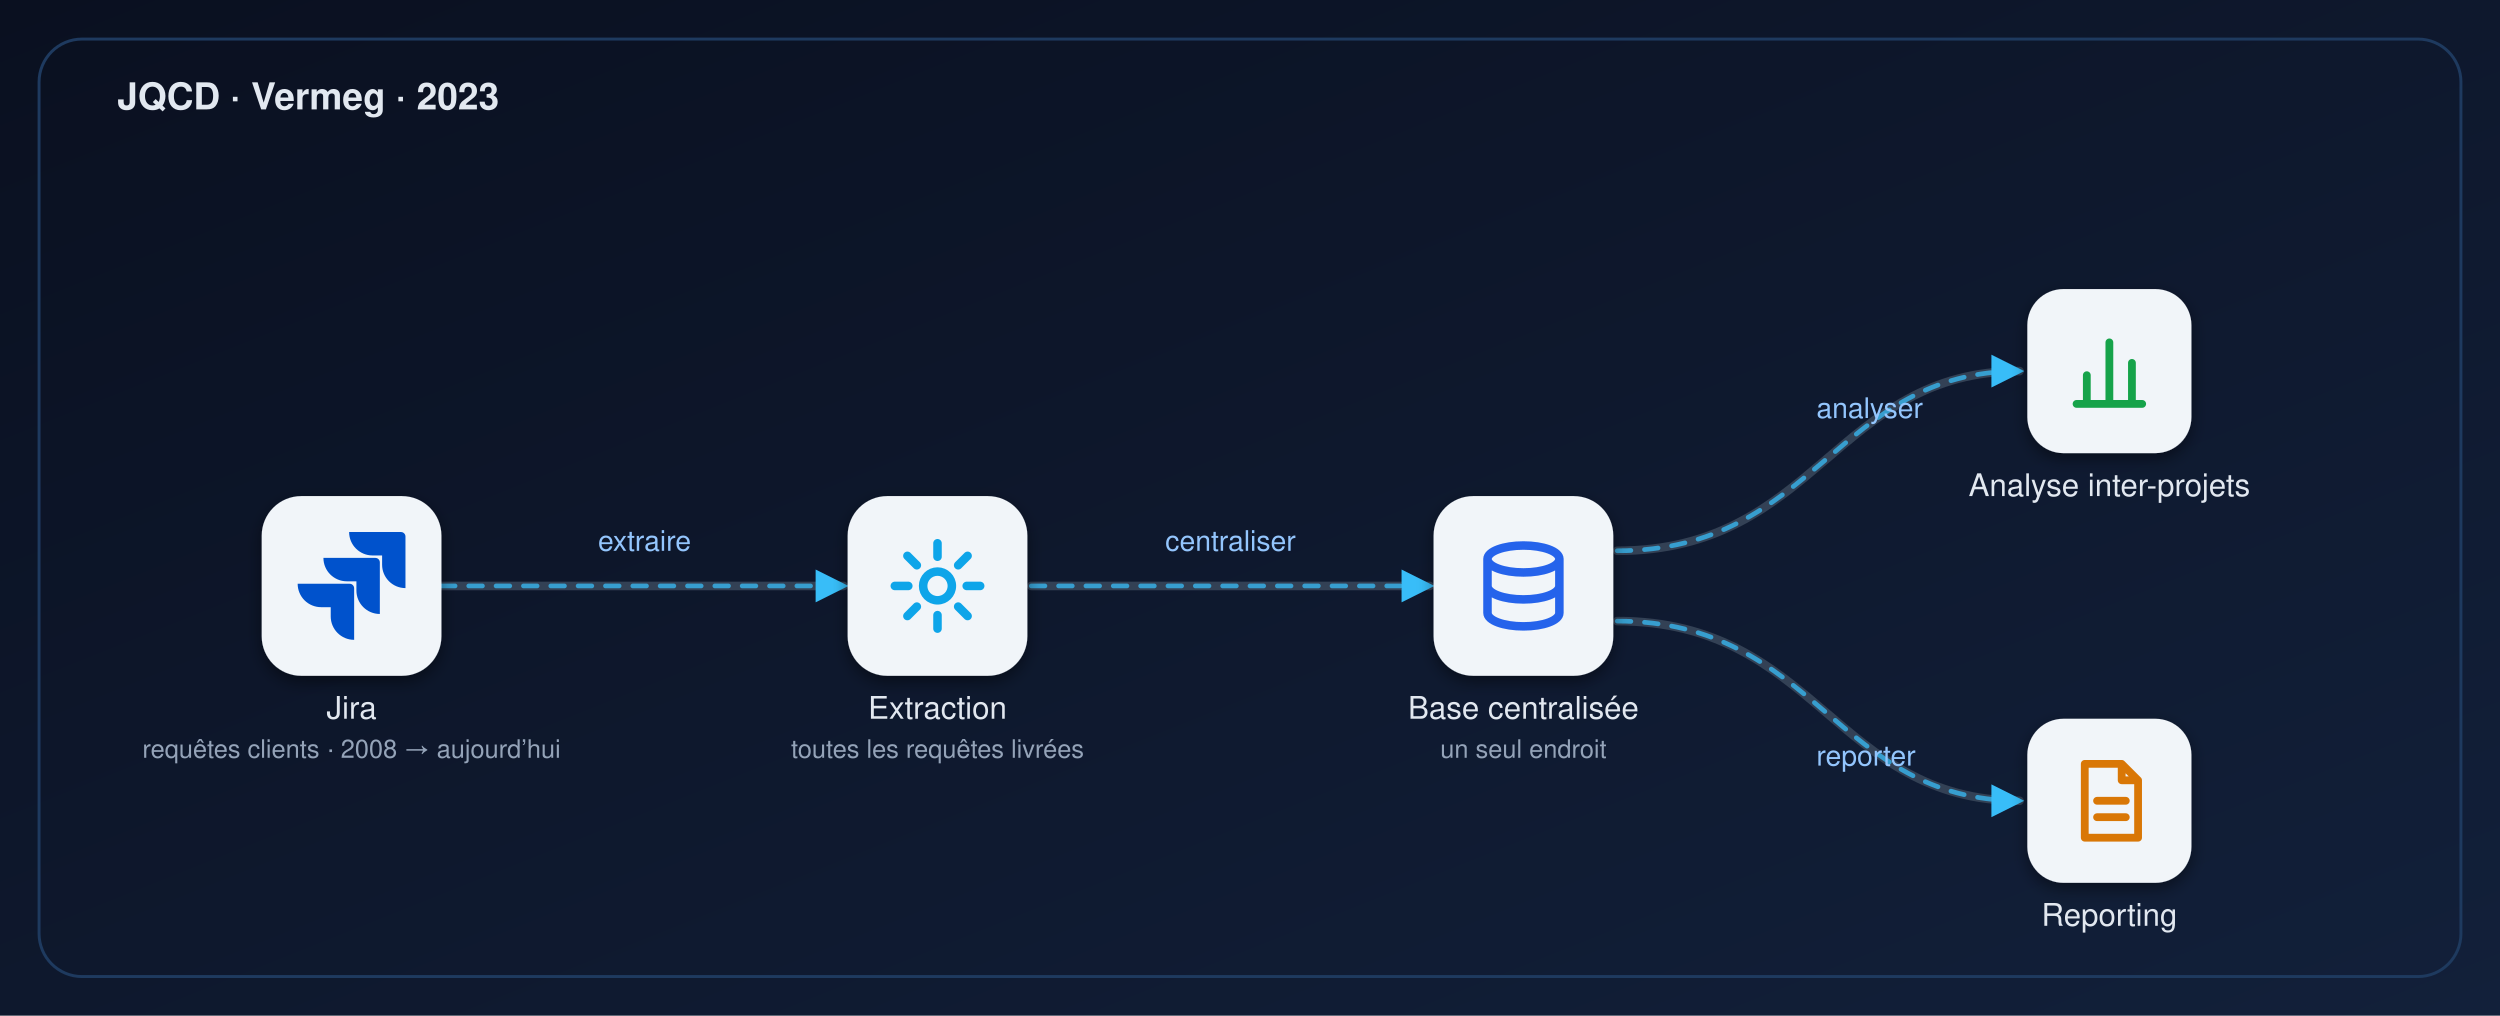
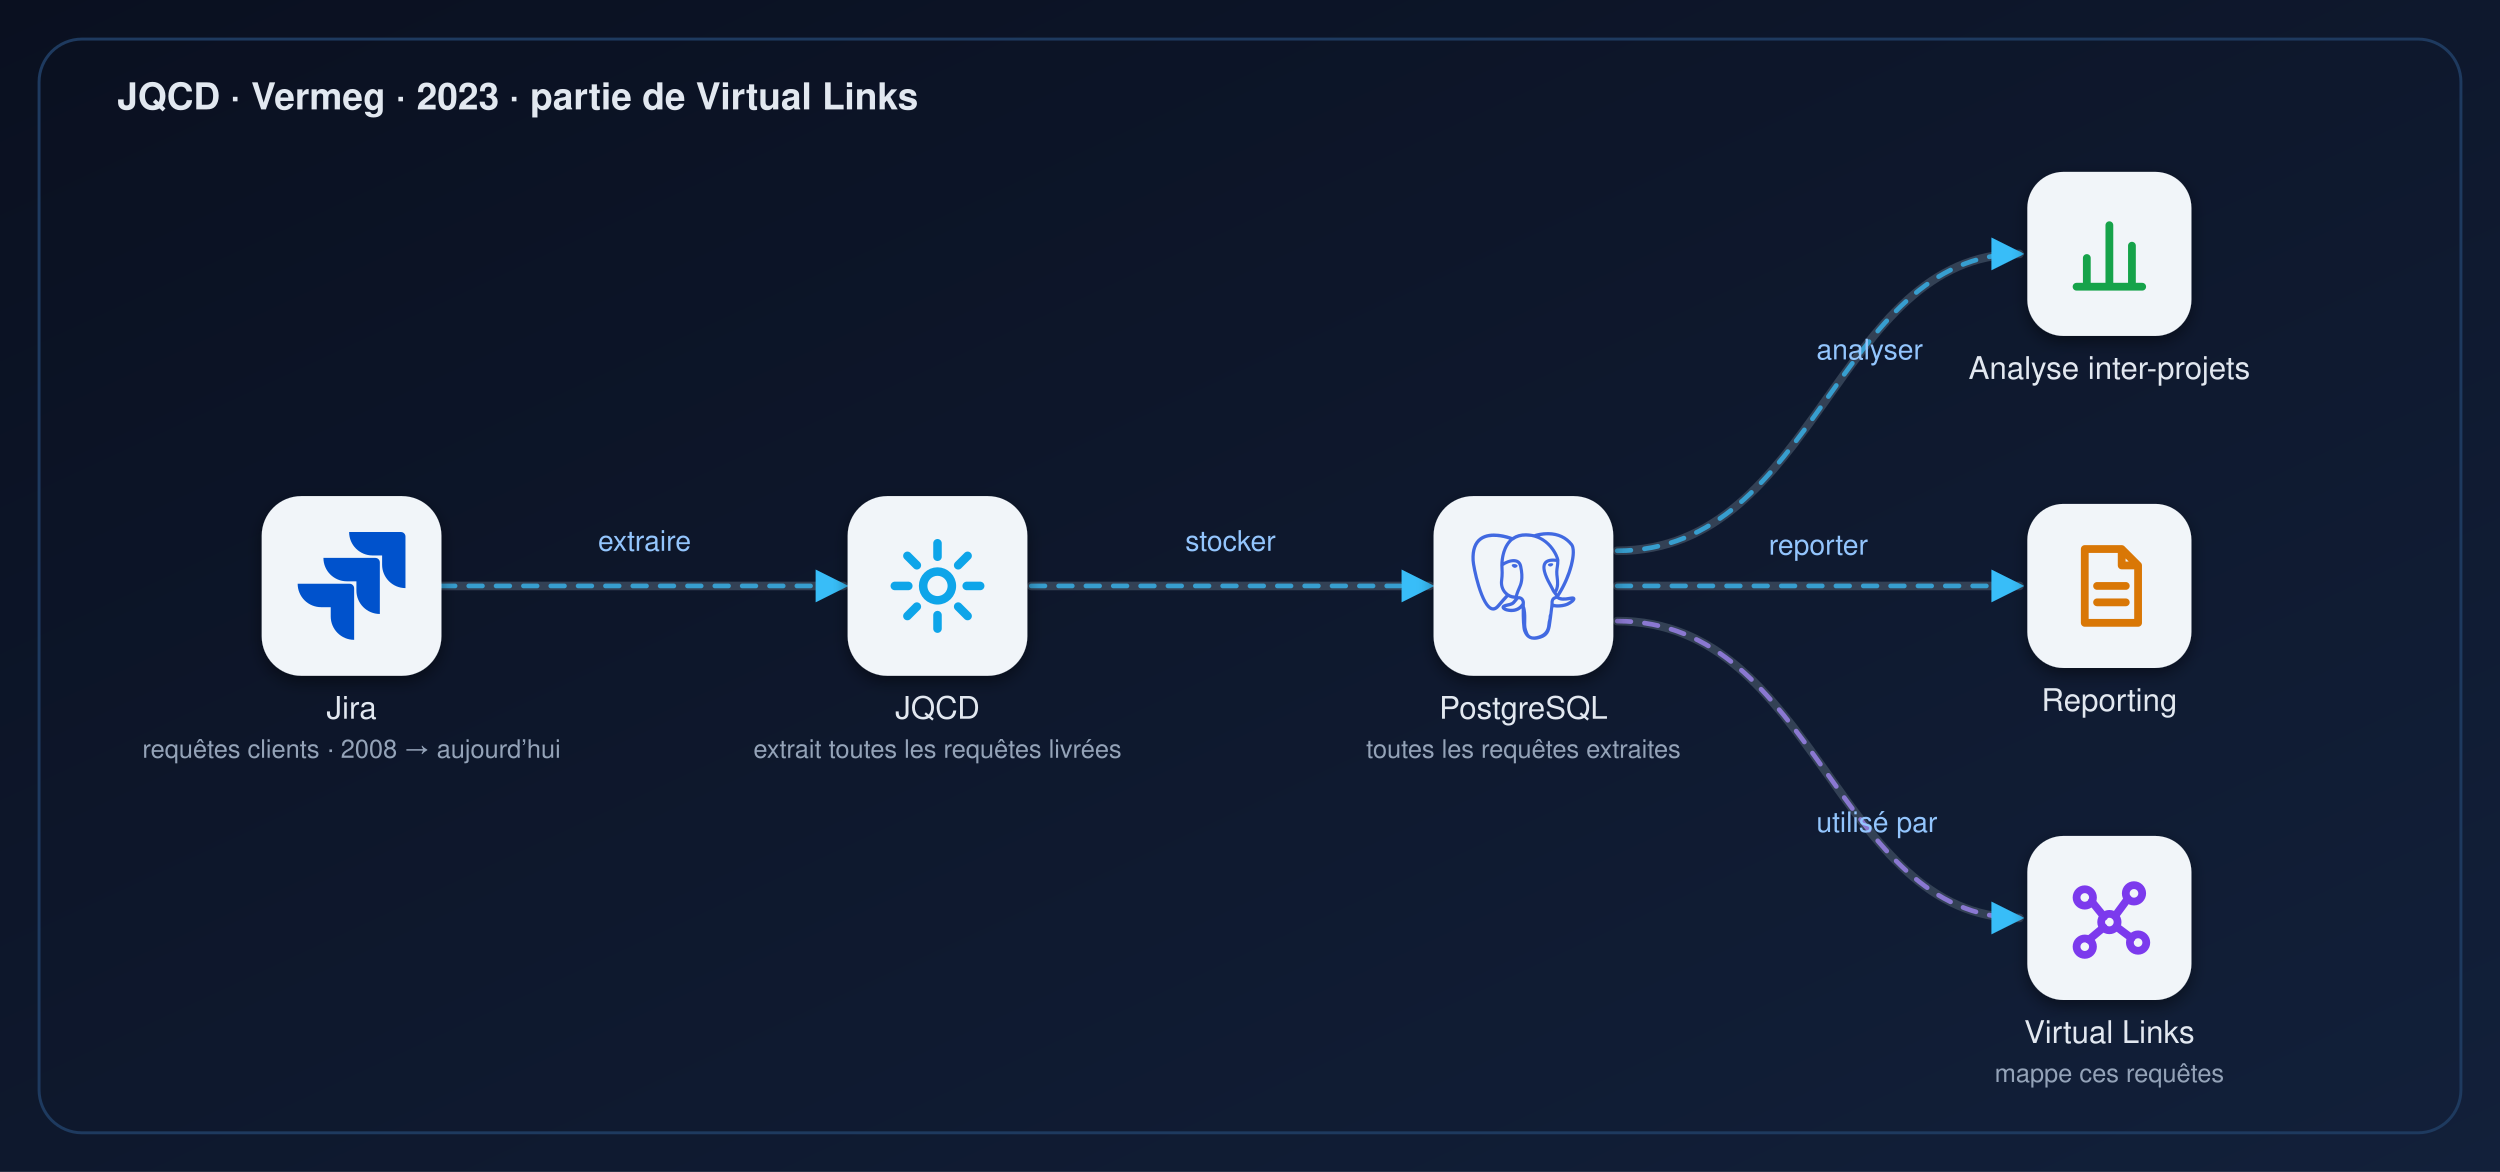
- <svg xmlns="http://www.w3.org/2000/svg" viewBox="0 0 1280 520" width="1280" height="520" xml:lang="fr" font-family="Helvetica, Arial, sans-serif">
+ <svg xmlns="http://www.w3.org/2000/svg" viewBox="0 0 1280 600" width="1280" height="600" xml:lang="fr" font-family="Helvetica, Arial, sans-serif">
  <defs>
    <linearGradient id="bg" x1="0" y1="0" x2="1" y2="1">
      <stop offset="0" stop-color="#0a1020" />
      <stop offset="1" stop-color="#12203a" />
    </linearGradient>
    <filter id="sh" x="-20%" y="-20%" width="140%" height="150%">
      <feDropShadow dx="0" dy="3" stdDeviation="4" flood-color="#000" flood-opacity=".45" />
    </filter>
    <marker id="ah" markerWidth="9" markerHeight="9" refX="7" refY="4.5" orient="auto">
      <path d="M1,1 L8,4.5 L1,8 z" fill="#38bdf8" />
    </marker>
    <path id="p1" d="M226,300 L432,300" />
    <path id="p2" d="M528,300 L732,300" />
-     <path id="p3" d="M828,282 C930,282 940,190 1034,190" />
-     <path id="p4" d="M828,318 C930,318 940,410 1034,410" />
+     <path id="p3" d="M828,282 C930,282 940,130 1034,130" />
+     <path id="p4" d="M828,300 L1034,300" />
+     <path id="p5" d="M828,318 C930,318 940,470 1034,470" />
  </defs>
-   <rect width="1280" height="520" fill="url(#bg)" />
-   <rect x="20" y="20" width="1240" height="480" rx="22" fill="none" stroke="#1e3a5f" stroke-width="1.5" />
-   <text x="60" y="56" font-size="19" fill="#e2e8f0" text-anchor="start" font-weight="700">JQCD · Vermeg · 2023</text>
+   <rect width="1280" height="600" fill="url(#bg)" />
+   <rect x="20" y="20" width="1240" height="560" rx="22" fill="none" stroke="#1e3a5f" stroke-width="1.5" />
+   <text x="60" y="56" font-size="19" fill="#e2e8f0" text-anchor="start" font-weight="700">JQCD · Vermeg · 2023 · partie de Virtual Links</text>
  <rect x="429.0" y="249.0" width="102" height="102" rx="26" fill="none" stroke="#38bdf8" stroke-width="3" opacity="0">
    <animate attributeName="opacity" dur="12.0s" repeatCount="indefinite" values="0;0;1;0;0" keyTimes="0;0.196;0.2;0.27;1" />
  </rect>
  <rect x="729.0" y="249.0" width="102" height="102" rx="26" fill="none" stroke="#38bdf8" stroke-width="3" opacity="0">
    <animate attributeName="opacity" dur="12.0s" repeatCount="indefinite" values="0;0;1;0;0" keyTimes="0;0.396;0.4;0.47;1" />
  </rect>
-   <rect x="1033.0" y="143.0" width="94" height="94" rx="26" fill="none" stroke="#38bdf8" stroke-width="3" opacity="0">
+   <rect x="1033.0" y="83.0" width="94" height="94" rx="26" fill="none" stroke="#38bdf8" stroke-width="3" opacity="0">
    <animate attributeName="opacity" dur="12.0s" repeatCount="indefinite" values="0;0;1;0;0" keyTimes="0;0.596;0.6;0.67;1" />
  </rect>
-   <rect x="1033.0" y="363.0" width="94" height="94" rx="26" fill="none" stroke="#38bdf8" stroke-width="3" opacity="0">
+   <rect x="1033.0" y="253.0" width="94" height="94" rx="26" fill="none" stroke="#38bdf8" stroke-width="3" opacity="0">
+     <animate attributeName="opacity" dur="12.0s" repeatCount="indefinite" values="0;0;1;0;0" keyTimes="0;0.596;0.6;0.67;1" />
+   </rect>
+   <rect x="1033.0" y="423.0" width="94" height="94" rx="26" fill="none" stroke="#38bdf8" stroke-width="3" opacity="0">
    <animate attributeName="opacity" dur="12.0s" repeatCount="indefinite" values="0;0;1;0;0" keyTimes="0;0.596;0.6;0.67;1" />
  </rect>
  <g opacity="1">
    <use href="#p1" fill="none" stroke="#334155" stroke-width="4.4" stroke-linecap="round" />
    <use href="#p1" fill="none" stroke="#38bdf8" stroke-opacity=".75" stroke-width="2.4" stroke-linecap="round" stroke-dasharray="7 7" marker-end="url(#ah)">
      <animate attributeName="stroke-dashoffset" from="28" to="0" dur="1.4s" repeatCount="indefinite" />
    </use>
  </g>
  <circle r="5.5" fill="#fff" stroke="#38bdf8" stroke-width="2.5" opacity="0">
    <animateMotion dur="12.0s" repeatCount="indefinite" calcMode="linear" keyPoints="0;0;1;1" keyTimes="0;0.0;0.2;1">
      <mpath href="#p1" />
    </animateMotion>
    <animate attributeName="opacity" dur="12.0s" repeatCount="indefinite" values="0;0;1;1;0;0" keyTimes="0;0.0;0.012;0.188;0.2;1" />
  </circle>
  <text x="330" y="282" font-size="14.5" fill="#93c5fd" text-anchor="middle" font-weight="500">extraire</text>
  <g opacity="1">
    <use href="#p2" fill="none" stroke="#334155" stroke-width="4.4" stroke-linecap="round" />
    <use href="#p2" fill="none" stroke="#38bdf8" stroke-opacity=".75" stroke-width="2.4" stroke-linecap="round" stroke-dasharray="7 7" marker-end="url(#ah)">
      <animate attributeName="stroke-dashoffset" from="28" to="0" dur="1.4s" repeatCount="indefinite" />
    </use>
  </g>
  <circle r="5.5" fill="#fff" stroke="#38bdf8" stroke-width="2.5" opacity="0">
    <animateMotion dur="12.0s" repeatCount="indefinite" calcMode="linear" keyPoints="0;0;1;1" keyTimes="0;0.2;0.4;1">
      <mpath href="#p2" />
    </animateMotion>
    <animate attributeName="opacity" dur="12.0s" repeatCount="indefinite" values="0;0;1;1;0;0" keyTimes="0;0.2;0.212;0.388;0.4;1" />
  </circle>
-   <text x="630" y="282" font-size="14.5" fill="#93c5fd" text-anchor="middle" font-weight="500">centraliser</text>
+   <text x="630" y="282" font-size="14.5" fill="#93c5fd" text-anchor="middle" font-weight="500">stocker</text>
  <g opacity="1">
    <use href="#p3" fill="none" stroke="#334155" stroke-width="4.4" stroke-linecap="round" />
    <use href="#p3" fill="none" stroke="#38bdf8" stroke-opacity=".75" stroke-width="2.4" stroke-linecap="round" stroke-dasharray="7 7" marker-end="url(#ah)">
      <animate attributeName="stroke-dashoffset" from="28" to="0" dur="1.4s" repeatCount="indefinite" />
    </use>
  </g>
  <circle r="5.5" fill="#fff" stroke="#38bdf8" stroke-width="2.5" opacity="0">
    <animateMotion dur="12.0s" repeatCount="indefinite" calcMode="linear" keyPoints="0;0;1;1" keyTimes="0;0.4;0.6;1">
      <mpath href="#p3" />
    </animateMotion>
    <animate attributeName="opacity" dur="12.0s" repeatCount="indefinite" values="0;0;1;1;0;0" keyTimes="0;0.4;0.412;0.588;0.6;1" />
  </circle>
-   <text x="930" y="214" font-size="14.5" fill="#93c5fd" text-anchor="start" font-weight="500">analyser</text>
+   <text x="930" y="184" font-size="14.5" fill="#93c5fd" text-anchor="start" font-weight="500">analyser</text>
  <g opacity="1">
    <use href="#p4" fill="none" stroke="#334155" stroke-width="4.4" stroke-linecap="round" />
    <use href="#p4" fill="none" stroke="#38bdf8" stroke-opacity=".75" stroke-width="2.4" stroke-linecap="round" stroke-dasharray="7 7" marker-end="url(#ah)">
      <animate attributeName="stroke-dashoffset" from="28" to="0" dur="1.4s" repeatCount="indefinite" />
    </use>
  </g>
  <circle r="5.5" fill="#fff" stroke="#38bdf8" stroke-width="2.5" opacity="0">
    <animateMotion dur="12.0s" repeatCount="indefinite" calcMode="linear" keyPoints="0;0;1;1" keyTimes="0;0.4;0.6;1">
      <mpath href="#p4" />
    </animateMotion>
    <animate attributeName="opacity" dur="12.0s" repeatCount="indefinite" values="0;0;1;1;0;0" keyTimes="0;0.4;0.412;0.588;0.6;1" />
  </circle>
-   <text x="930" y="392" font-size="14.5" fill="#93c5fd" text-anchor="start" font-weight="500">reporter</text>
+   <text x="931" y="284" font-size="14.5" fill="#93c5fd" text-anchor="middle" font-weight="500">reporter</text>
+   <g opacity="1">
+     <use href="#p5" fill="none" stroke="#334155" stroke-width="4.4" stroke-linecap="round" />
+     <use href="#p5" fill="none" stroke="#a78bfa" stroke-opacity=".75" stroke-width="2.4" stroke-linecap="round" stroke-dasharray="7 7" marker-end="url(#ah)">
+       <animate attributeName="stroke-dashoffset" from="28" to="0" dur="1.4s" repeatCount="indefinite" />
+     </use>
+   </g>
+   <circle r="5.5" fill="#fff" stroke="#a78bfa" stroke-width="2.5" opacity="0">
+     <animateMotion dur="12.0s" repeatCount="indefinite" calcMode="linear" keyPoints="0;0;1;1" keyTimes="0;0.4;0.6;1">
+       <mpath href="#p5" />
+     </animateMotion>
+     <animate attributeName="opacity" dur="12.0s" repeatCount="indefinite" values="0;0;1;1;0;0" keyTimes="0;0.4;0.412;0.588;0.6;1" />
+   </circle>
+   <text x="930" y="426" font-size="14.5" fill="#93c5fd" text-anchor="start" font-weight="500">utilisé par</text>
  <g opacity="1">
    <rect x="134.0" y="254.0" width="92" height="92" rx="20.24" fill="#f1f5f9" filter="url(#sh)" />
    <g transform="translate(152.4,272.4) scale(2.3)">
      <path d="M11.571 11.513H0a5.218 5.218 0 0 0 5.232 5.215h2.13v2.057A5.215 5.215 0 0 0 12.575 24V12.518a1.005 1.005 0 0 0-1.005-1.005zm5.723-5.756H5.736a5.215 5.215 0 0 0 5.215 5.214h2.129v2.058a5.218 5.218 0 0 0 5.215 5.214V6.758a1.001 1.001 0 0 0-1.001-1.001zM23.013 0H11.455a5.215 5.215 0 0 0 5.215 5.215h2.129v2.057A5.215 5.215 0 0 0 24 12.483V1.005A1.001 1.001 0 0 0 23.013 0Z" fill="#0052CC" />
    </g>
  </g>
  <text x="180" y="368.0" font-size="16" fill="#e2e8f0" text-anchor="middle" font-weight="500">Jira</text>
  <text x="180" y="388.0" font-size="13" fill="#94a3b8" text-anchor="middle" font-weight="500">requêtes clients · 2008 → aujourd’hui</text>
  <g opacity="1">
    <rect x="434.0" y="254.0" width="92" height="92" rx="20.24" fill="#f1f5f9" filter="url(#sh)" />
    <g transform="translate(452.4,272.4) scale(2.3)" fill="none" stroke="#0ea5e9" stroke-width="1.9" stroke-linecap="round" stroke-linejoin="round">
      <circle cx="12" cy="12" r="3.2" />
      <path d="M12 2.5v3M12 18.5v3M2.5 12h3M18.5 12h3M5.3 5.3l2.1 2.1M16.6 16.6l2.1 2.1M18.7 5.3l-2.1 2.1M7.4 16.6l-2.1 2.1" />
    </g>
  </g>
-   <text x="480" y="368.0" font-size="16" fill="#e2e8f0" text-anchor="middle" font-weight="500">Extraction</text>
-   <text x="480" y="388.0" font-size="13" fill="#94a3b8" text-anchor="middle" font-weight="500">toutes les requêtes livrées</text>
+   <text x="480" y="368.0" font-size="16" fill="#e2e8f0" text-anchor="middle" font-weight="500">JQCD</text>
+   <text x="480" y="388.0" font-size="13" fill="#94a3b8" text-anchor="middle" font-weight="500">extrait toutes les requêtes livrées</text>
  <g opacity="1">
    <rect x="734.0" y="254.0" width="92" height="92" rx="20.24" fill="#f1f5f9" filter="url(#sh)" />
-     <g transform="translate(752.4,272.4) scale(2.3)" fill="none" stroke="#2563eb" stroke-width="1.9" stroke-linecap="round" stroke-linejoin="round">
-       <path d="M4 6c0-1.7 3.6-3 8-3s8 1.3 8 3-3.6 3-8 3-8-1.3-8-3zM4 6v6c0 1.7 3.6 3 8 3s8-1.3 8-3V6M4 12v6c0 1.7 3.6 3 8 3s8-1.3 8-3v-6" />
+     <g transform="translate(752.4,272.4) scale(2.3)">
+       <path d="M23.559 14.723a.527.527 0 0 0-.056-.119c-.139-.263-.477-.342-1.007-.232-1.653.341-2.293.131-2.526-.019 1.342-2.048 2.445-4.522 3.041-6.83.271-1.051.798-3.524.122-4.732a1.564 1.564 0 0 0-.151-.235C21.693.909 19.801.025 17.51.001c-1.495-.016-2.771.346-3.116.479a9.449 9.449 0 0 0-.516-.082 8.044 8.044 0 0 0-1.311-.128c-1.182-.018-2.204.264-3.05.841-.857-.321-4.789-1.645-7.222.079C.936 2.153.309 3.873.43 6.304c.041.818.507 3.334 1.242 5.744.46 1.506.939 2.702 1.433 3.582.553.994 1.126 1.593 1.714 1.79.447.149 1.133.144 1.858-.728.801-.964 1.59-1.826 1.945-2.207.435.235.906.362 1.39.377a.057.057 0 0 0 0.0.004 11.031 11.031 0 0 0-.247.305c-.339.43-.409.52-1.5.744-.31.064-1.134.234-1.146.811-.003.122.033.231.092.327.227.423.922.61 1.015.633 1.335.334 2.504.092 3.371-.679-.017 2.231.077 4.417.345 5.087.221.553.762 1.905 2.469 1.904.251 0 .526-.029.83-.094 1.782-.382 2.556-1.17 2.855-2.906.15-.871.402-2.875.539-4.101.017-.07.036-.121.057-.136.001-.001.07-.047.427.031a.367.367 0 0 0 .044.007l.254.022.015.001c.847.038 1.911-.143 2.531-.431.644-.299 1.806-1.032 1.595-1.67zM2.371 11.877c-.744-2.436-1.178-4.885-1.212-5.572-.109-2.171.417-3.683 1.562-4.493 1.837-1.299 4.84-.541 6.108-.13-.003.003-.007.006-.01.009-2.024 2.044-1.976 5.536-1.971 5.75-0.0.082.007.199.016.359.035.587.1 1.68-.073 2.918-.161 1.15.194 2.276.973 3.089.081.084.165.163.252.237-.347.371-1.1 1.193-1.903 2.158-.568.682-.96.552-1.089.509-.392-.131-.813-.587-1.238-1.322-.48-.839-.964-2.032-1.415-3.513zm6.007 5.087c-.171-.043-.327-.113-.432-.177.089-.039.237-.09.483-.141 1.283-.264 1.482-.451 1.914-1.0.099-.126.212-.269.367-.443a.355.355 0 0 0 .074-.13c.171-.151.272-.11.437-.042.156.065.308.26.369.475.029.102.062.294-.045.444-.904 1.266-2.222 1.249-3.168 1.013zm2.094-3.988-.052.141c-.133.357-.257.688-.333 1.003-.667-.002-1.317-.287-1.81-.802-.628-.655-.913-1.566-.782-2.5.183-1.308.115-2.447.079-3.059-.005-.086-.009-.161-.012-.22.296-.262 1.666-.996 2.643-.772.446.102.718.406.831.928.585 2.704.077 3.831-.33 4.736-.084.187-.163.363-.231.545zm7.364 4.572c-.017.177-.036.376-.062.596l-.146.438a.355.355 0 0 0-.018.108c-.006.475-.054.649-.115.869-.063.229-.135.489-.179 1.058-.11 1.414-.878 2.227-2.417 2.557-1.516.325-1.784-.497-2.021-1.222a6.582 6.582 0 0 0-.077-.227c-.215-.586-.191-1.412-.157-2.555.017-.561-.025-1.901-.33-2.646.004-.293.011-.591.019-.892a.353.353 0 0 0-.015-.113 1.493 1.493 0 0 0-.044-.208c-.123-.428-.421-.787-.78-.935-.142-.059-.404-.167-.718-.087.067-.276.183-.588.309-.925l.053-.142c.059-.16.134-.326.213-.501.426-.948 1.011-2.245.377-5.177-.237-1.098-1.03-1.634-2.232-1.51-.721.075-1.38.365-1.709.532a5.672 5.672 0 0 0-.196.104c.092-1.106.439-3.174 1.736-4.482a4.031 4.031 0 0 1 .303-.276.353.353 0 0 0 .145-.064c.752-.571 1.694-.851 2.802-.833.409.007.802.034 1.174.081 1.939.354 3.244 1.447 4.036 2.383.814.962 1.255 1.931 1.431 2.454-1.323-.135-2.223.127-2.68.779-.993 1.419.543 4.173 1.281 5.496.135.243.252.452.289.541.24.583.551.971.779 1.255.07.087.137.171.189.245-.401.116-1.121.383-1.055 1.717-.012.156-.042.447-.083.815-.046.208-.07.46-.099.766zm.89-1.621c-.041-.832.269-.918.597-1.01a2.857 2.857 0 0 0 .135-.041 1.202 1.202 0 0 0 .134.103c.57.377 1.582.421 3.007.134-.202.177-.519.399-.953.601-.41.19-1.096.333-1.747.364-.72.034-1.086-.081-1.172-.151zm.57-9.271c-.006.351-.054.669-.105 1.002-.055.358-.112.727-.126 1.176-.014.437.04.891.093 1.33.107.887.216 1.8-.207 2.701a3.527 3.527 0 0 1-.188-.386c-.053-.128-.167-.333-.325-.616-.616-1.104-2.057-3.69-1.319-4.745.38-.543 1.341-.566 2.178-.463zm.228 7.014a12.376 12.376 0 0 0-.085-.107l-.035-.044c.726-1.2.584-2.386.458-3.438-.052-.432-.101-.84-.088-1.223.013-.406.067-.754.118-1.091.064-.415.129-.844.111-1.351.013-.053.019-.116.012-.19-.046-.485-.6-1.938-1.729-3.253-.608-.707-1.49-1.497-2.689-2.039.525-.107 1.233-.203 2.024-.186 2.051.046 3.675.814 4.824 2.282a.908.908 0 0 1 .067.1c.723 1.356-.276 6.275-2.987 10.54zm-8.817-6.116c-.025.179-.309.422-.621.422a.582.582 0 0 1-.081-.006c-.187-.026-.377-.144-.506-.316-.046-.06-.12-.178-.105-.284.005-.04.026-.099.092-.149.118-.089.352-.123.61-.087.316.044.643.194.611.419zm7.931-.411c.011.079-.049.201-.153.31-.068.072-.212.196-.408.223a.546.546 0 0 1-.075.005c-.293 0-.541-.234-.561-.372-.024-.176.264-.311.561-.352.297-.041.611.009.636.185z" fill="#4169E1" />
    </g>
  </g>
-   <text x="780" y="368.0" font-size="16" fill="#e2e8f0" text-anchor="middle" font-weight="500">Base centralisée</text>
-   <text x="780" y="388.0" font-size="13" fill="#94a3b8" text-anchor="middle" font-weight="500">un seul endroit</text>
+   <text x="780" y="368.0" font-size="16" fill="#e2e8f0" text-anchor="middle" font-weight="500">PostgreSQL</text>
+   <text x="780" y="388.0" font-size="13" fill="#94a3b8" text-anchor="middle" font-weight="500">toutes les requêtes extraites</text>
  <g opacity="1">
-     <rect x="1038.0" y="148.0" width="84" height="84" rx="18.48" fill="#f1f5f9" filter="url(#sh)" />
-     <g transform="translate(1054.8,164.8) scale(2.1)" fill="none" stroke="#16a34a" stroke-width="1.9" stroke-linecap="round" stroke-linejoin="round">
+     <rect x="1038.0" y="88.0" width="84" height="84" rx="18.48" fill="#f1f5f9" filter="url(#sh)" />
+     <g transform="translate(1054.8,104.8) scale(2.1)" fill="none" stroke="#16a34a" stroke-width="1.9" stroke-linecap="round" stroke-linejoin="round">
      <path d="M4 20h16M6.5 20v-7M12 20V5M17.5 20v-10" />
    </g>
  </g>
-   <text x="1080" y="254.0" font-size="16" fill="#e2e8f0" text-anchor="middle" font-weight="500">Analyse inter-projets</text>
+   <text x="1080" y="194.0" font-size="16" fill="#e2e8f0" text-anchor="middle" font-weight="500">Analyse inter-projets</text>
  <g opacity="1">
-     <rect x="1038.0" y="368.0" width="84" height="84" rx="18.48" fill="#f1f5f9" filter="url(#sh)" />
-     <g transform="translate(1054.8,384.8) scale(2.1)" fill="none" stroke="#d97706" stroke-width="1.9" stroke-linecap="round" stroke-linejoin="round">
+     <rect x="1038.0" y="258.0" width="84" height="84" rx="18.48" fill="#f1f5f9" filter="url(#sh)" />
+     <g transform="translate(1054.8,274.8) scale(2.1)" fill="none" stroke="#d97706" stroke-width="1.9" stroke-linecap="round" stroke-linejoin="round">
      <path d="M6 3h9l4 4v14H6zM15 3v4h4M9 12h7M9 16h7" />
    </g>
  </g>
-   <text x="1080" y="474.0" font-size="16" fill="#e2e8f0" text-anchor="middle" font-weight="500">Reporting</text>
+   <text x="1080" y="364.0" font-size="16" fill="#e2e8f0" text-anchor="middle" font-weight="500">Reporting</text>
+   <g opacity="1">
+     <rect x="1038.0" y="428.0" width="84" height="84" rx="18.48" fill="#f1f5f9" filter="url(#sh)" />
+     <g transform="translate(1054.8,444.8) scale(2.1)" fill="none" stroke="#7c3aed" stroke-width="1.9" stroke-linecap="round" stroke-linejoin="round">
+       <circle cx="6" cy="7" r="2" />
+       <circle cx="18" cy="6" r="2" />
+       <circle cx="12" cy="13" r="2" />
+       <circle cx="6" cy="19" r="2" />
+       <circle cx="19" cy="18" r="2" />
+       <path d="M7.7 8l3 3.7M16.5 7.3L13.4 11.5M7 17.3l3.6-3M13.8 14.2l3.6 2.7" />
+     </g>
+   </g>
+   <text x="1080" y="534.0" font-size="16" fill="#e2e8f0" text-anchor="middle" font-weight="500">Virtual Links</text>
+   <text x="1080" y="554.0" font-size="13" fill="#94a3b8" text-anchor="middle" font-weight="500">mappe ces requêtes</text>
</svg>
